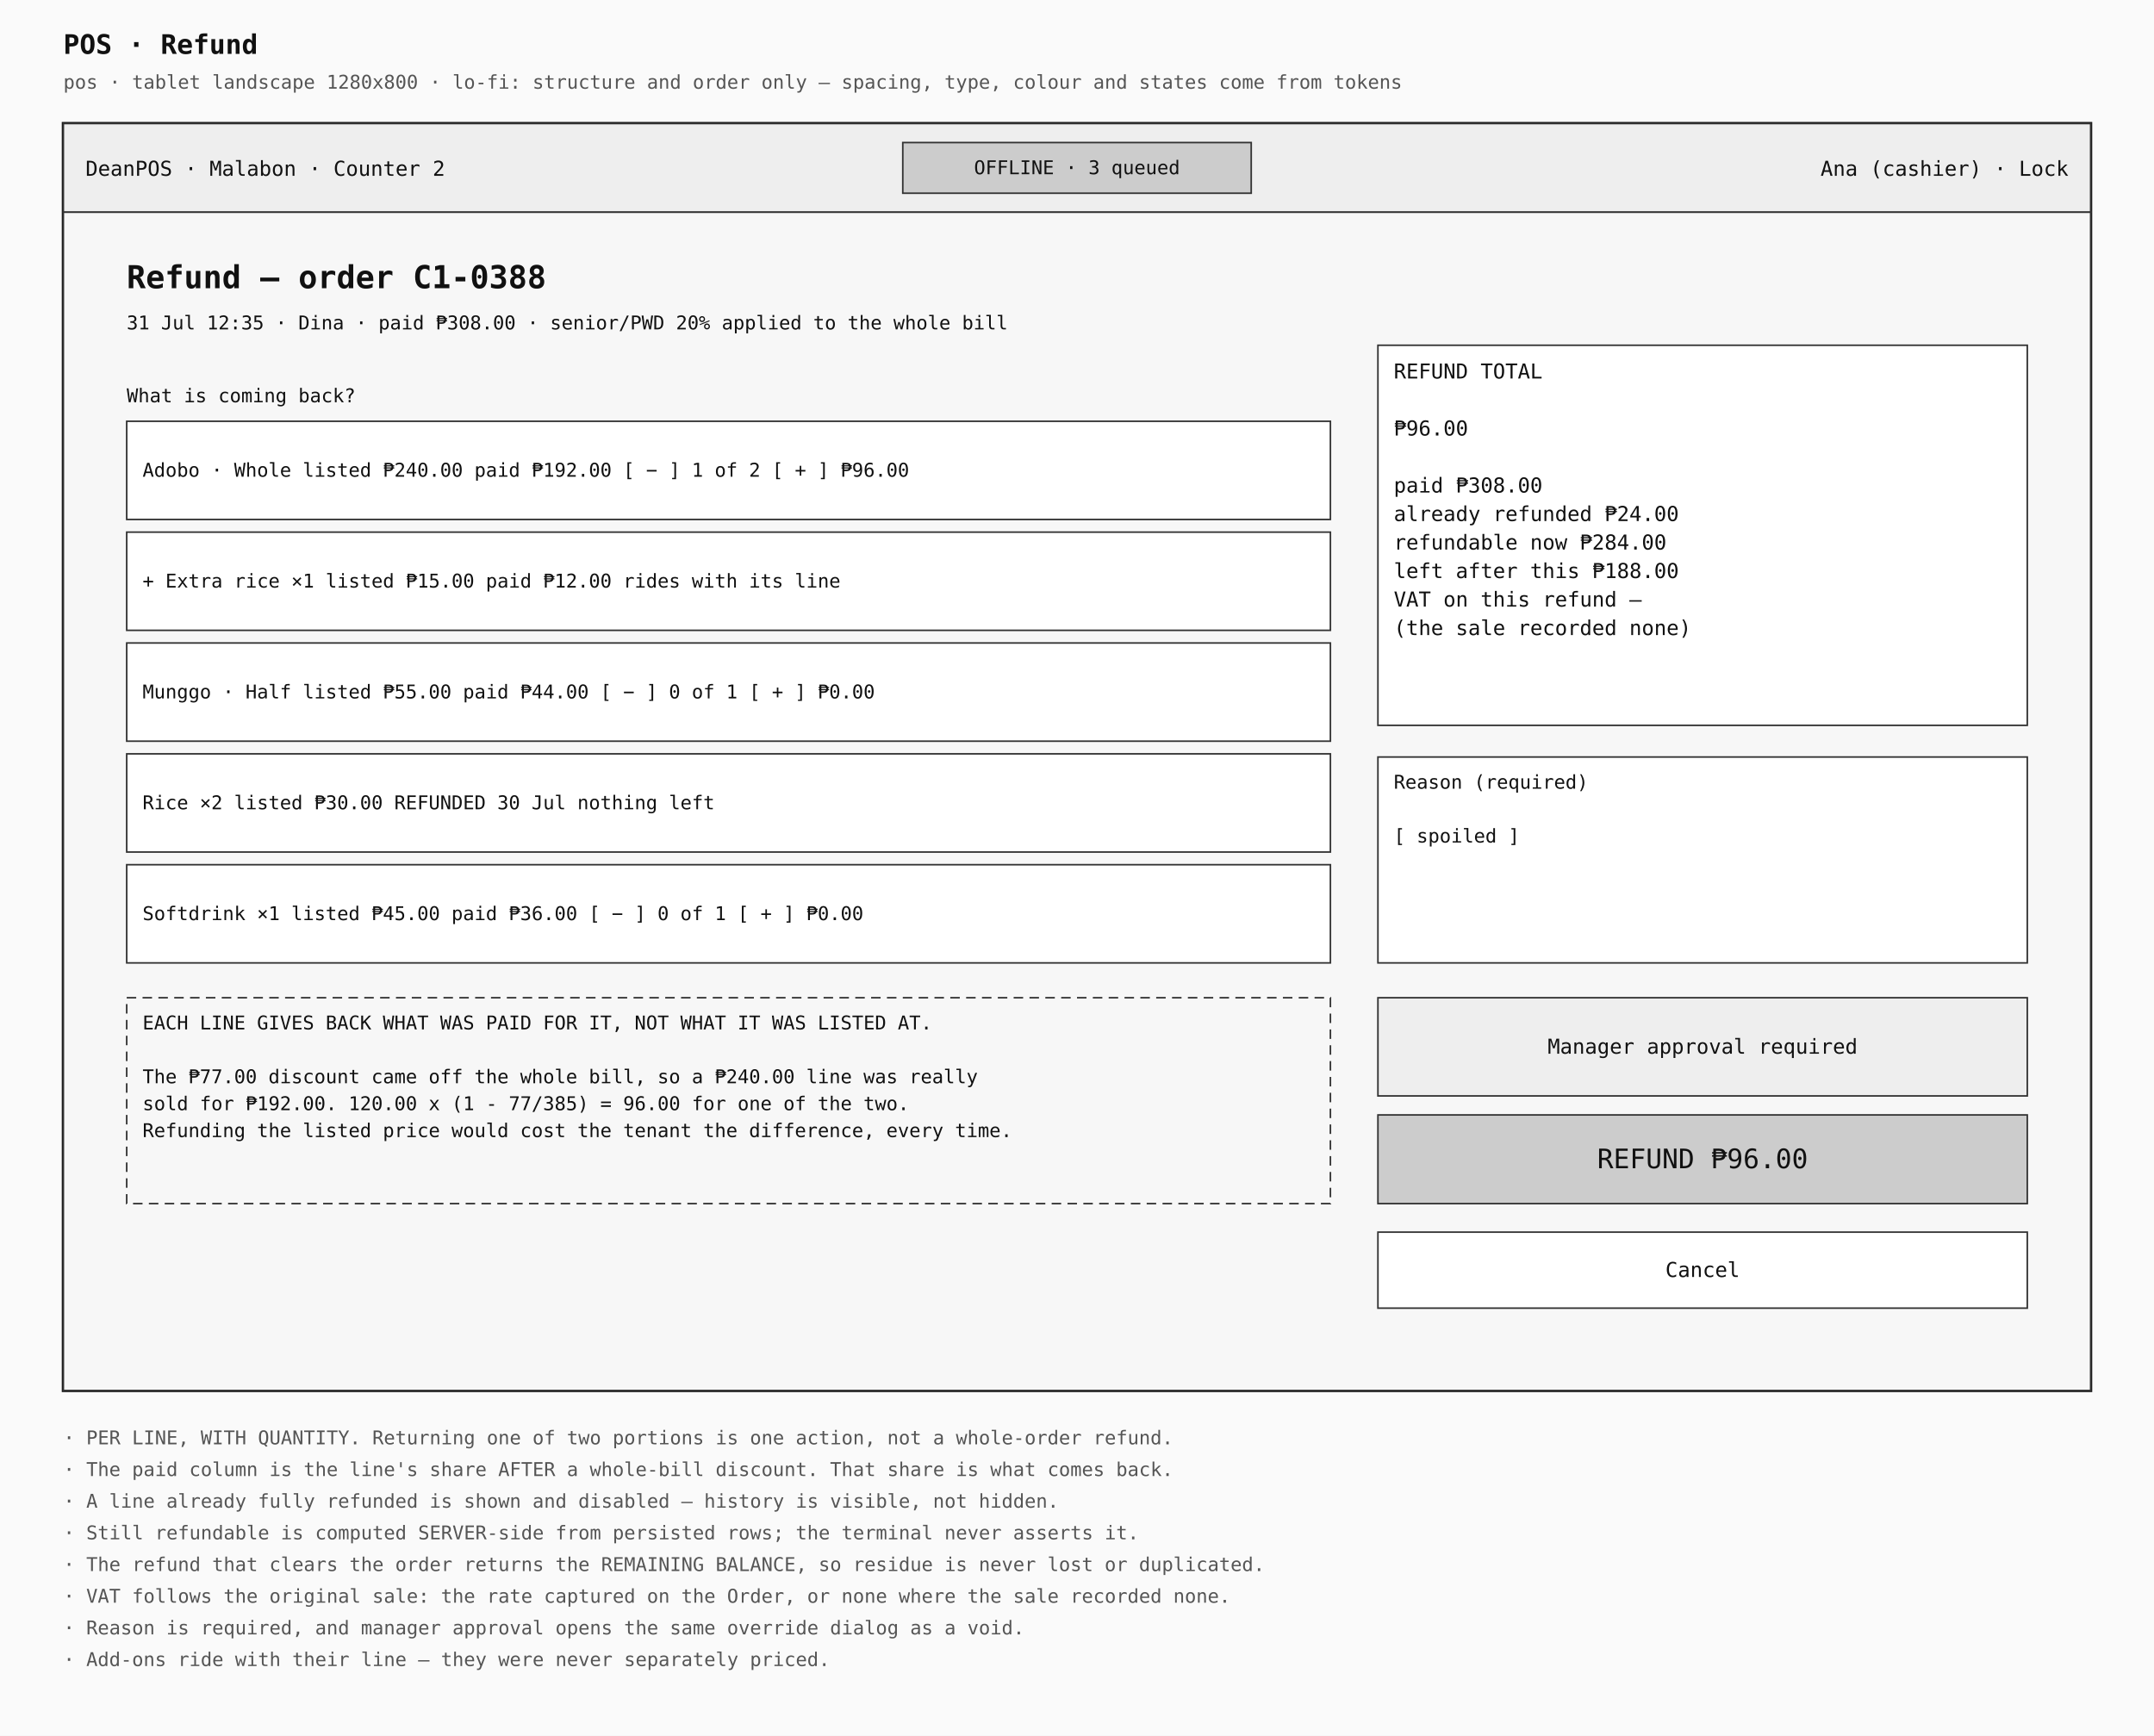
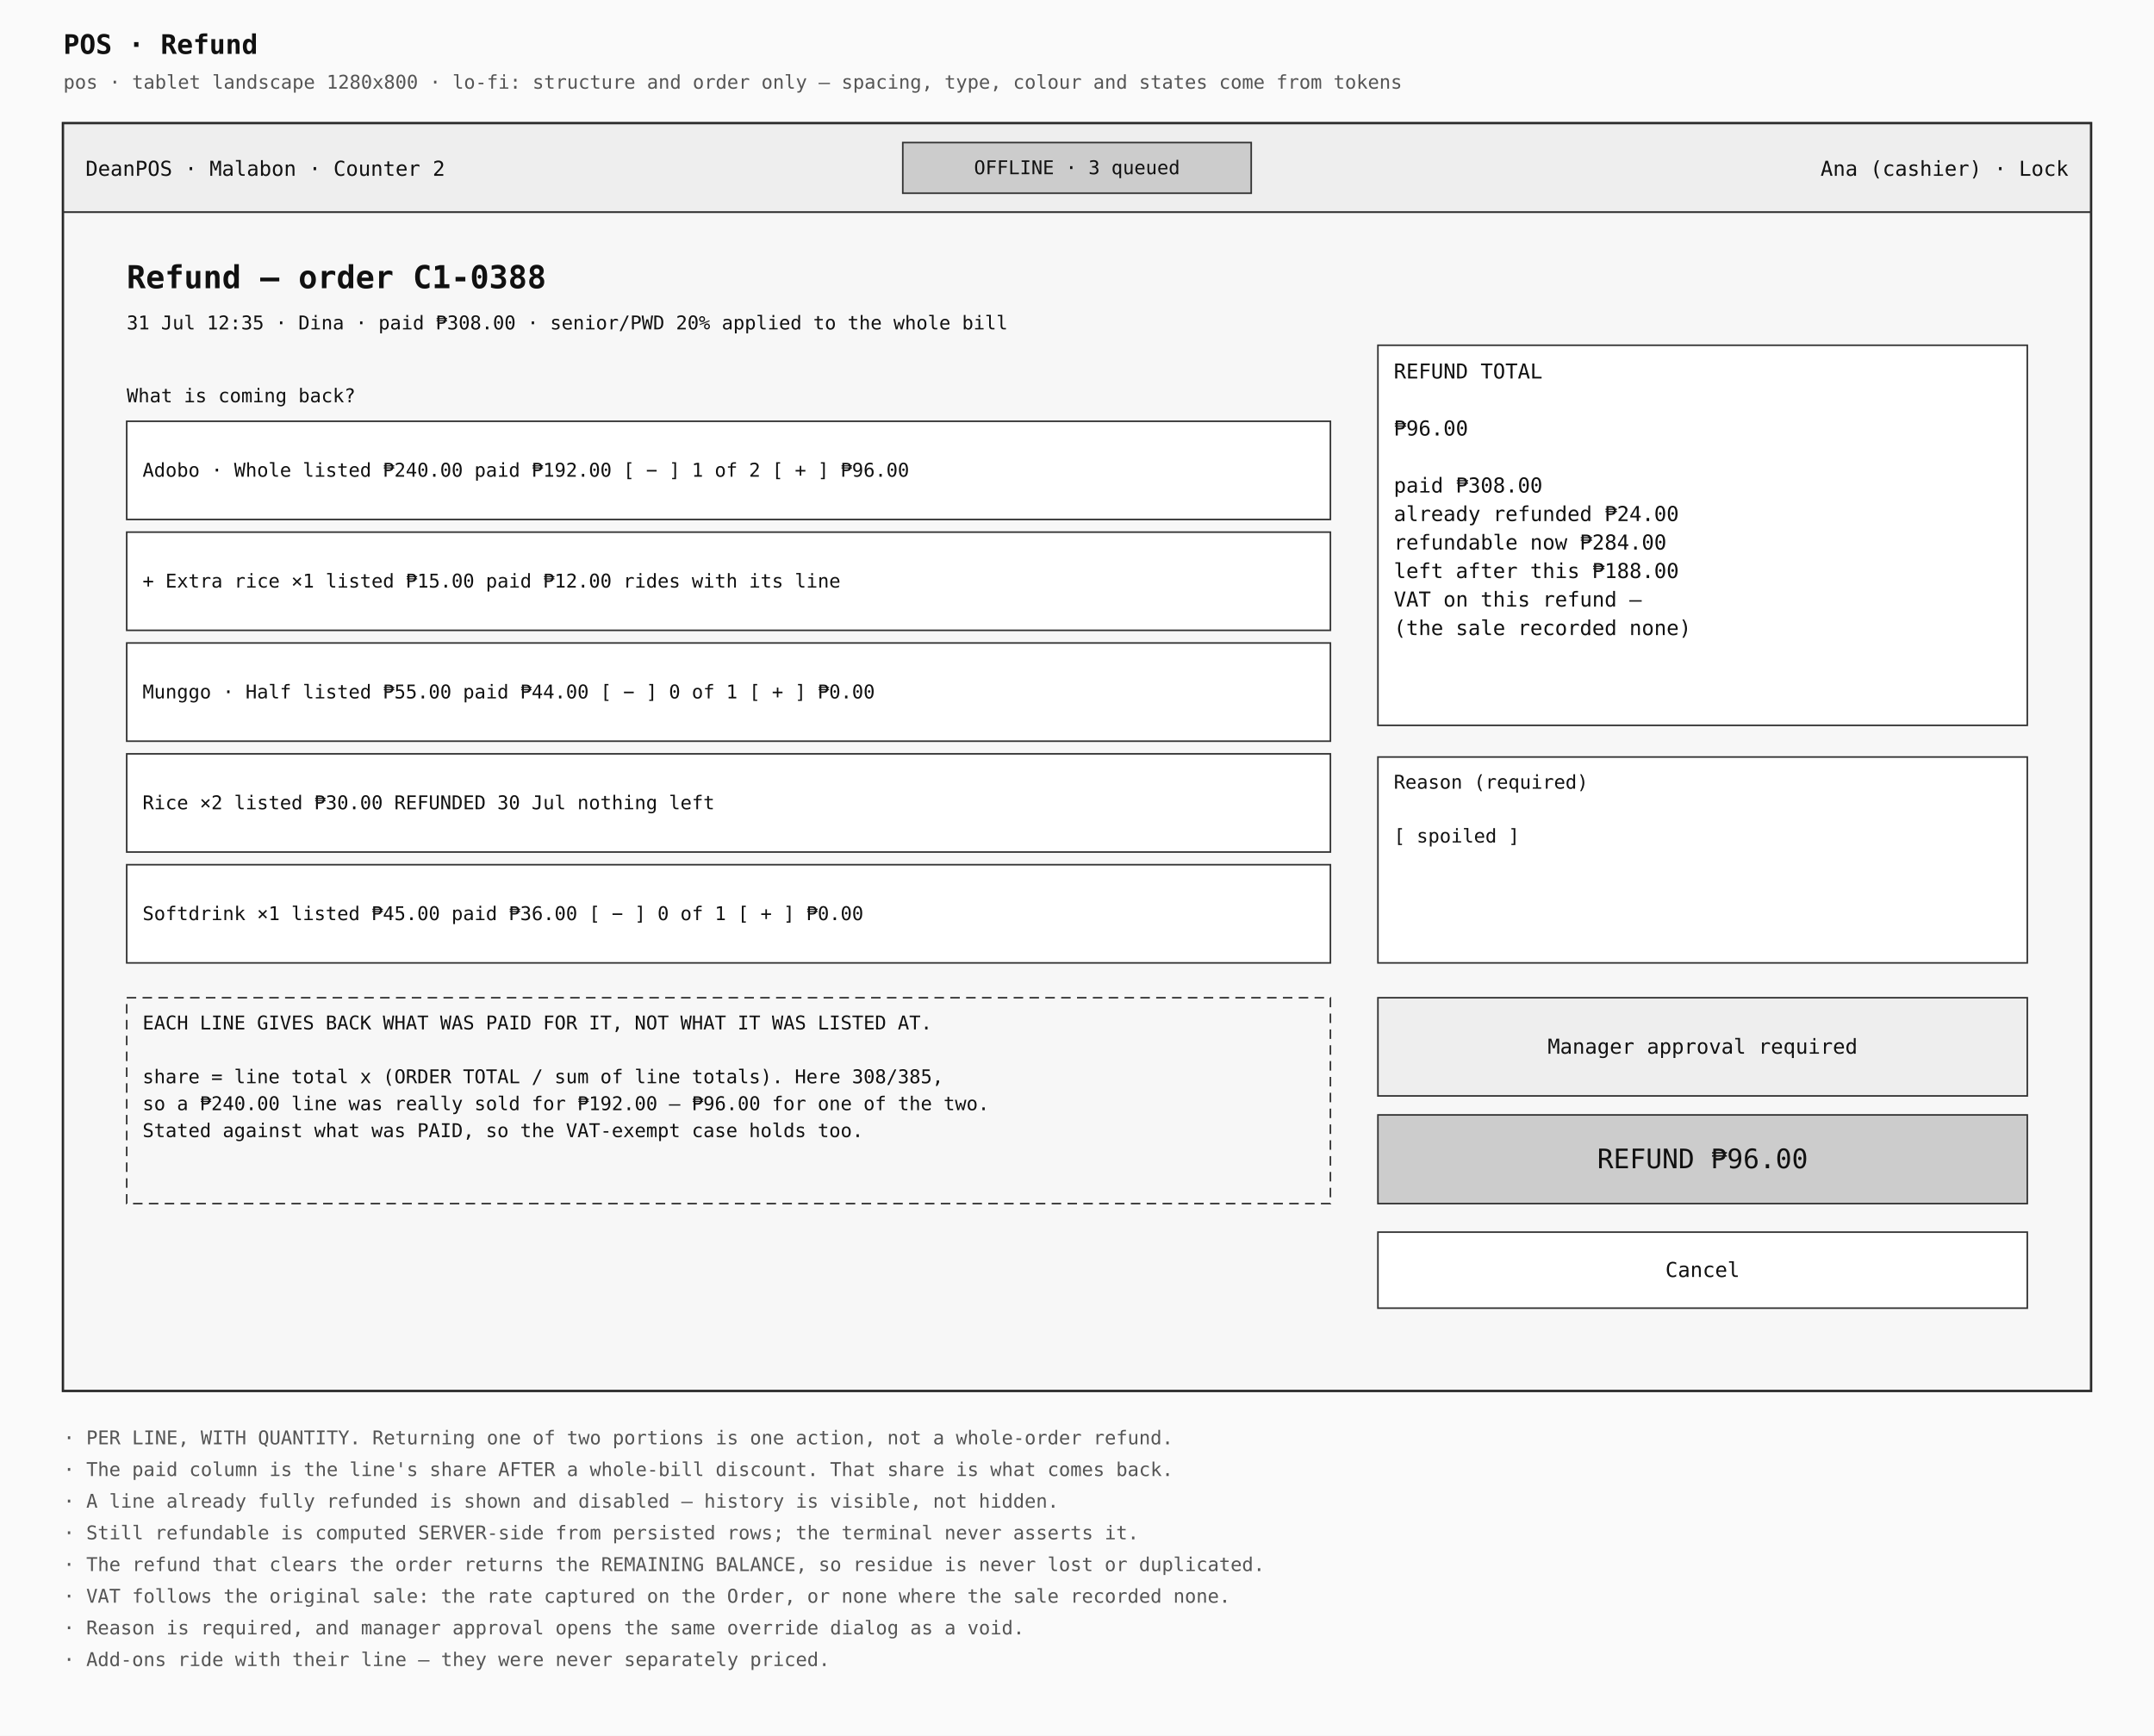
<svg xmlns="http://www.w3.org/2000/svg" width="1360" height="1096" viewBox="0 0 1360 1096" font-family="ui-monospace, SFMono-Regular, Menlo, monospace">
  <rect width="1360" height="1096" fill="#fafafa" />
  <text x="40" y="34" font-size="17" font-weight="bold" fill="#111">POS · Refund</text>
  <text x="40" y="56" font-size="12" fill="#555">pos · tablet landscape 1280x800 · lo-fi: structure and order only — spacing, type, colour and states come from tokens</text>
  <g transform="translate(40,78)">
    <rect x="0" y="0" width="1280" height="800" fill="#ffffff" stroke="#111" stroke-width="2" />
    <rect x="0" y="0" width="1280" height="56" rx="0" fill="#eeeeee" stroke="#333" stroke-width="1" />
    <text x="14" y="33.0" font-size="13" text-anchor="start" font-weight="normal" fill="#111">DeanPOS · Malabon · Counter 2</text>
    <rect x="530.0" y="12" width="220" height="32" rx="0" fill="#cccccc" stroke="#333" stroke-width="1" />
    <text x="640.0" y="32.0" font-size="12" text-anchor="middle" fill="#111">OFFLINE · 3 queued</text>
    <text x="1266" y="33.0" font-size="13" text-anchor="end" font-weight="normal" fill="#111">Ana (cashier)  ·  Lock</text>
    <rect x="0" y="56" width="1280" height="744" rx="0" fill="#f7f7f7" stroke="#333" stroke-width="1" />
    <text x="40" y="104" font-size="20" text-anchor="start" font-weight="bold" fill="#111">Refund — order C1-0388</text>
    <text x="40" y="130" font-size="12" text-anchor="start" font-weight="normal" fill="#111">31 Jul 12:35 · Dina · paid ₱308.00 · senior/PWD 20% applied to the whole bill</text>
    <text x="40" y="176" font-size="12" text-anchor="start" font-weight="normal" fill="#111">What is coming back?</text>
    <rect x="40" y="188" width="760" height="62" rx="0" fill="#ffffff" stroke="#333" stroke-width="1" />
    <text x="50" y="223.0" font-size="12" fill="#111">Adobo · Whole   listed ₱240.00   paid ₱192.00    [ − ] 1 of 2 [ + ]     ₱96.00</text>
    <rect x="40" y="258" width="760" height="62" rx="0" fill="#ffffff" stroke="#333" stroke-width="1" />
    <text x="50" y="293.0" font-size="12" fill="#111">  + Extra rice ×1  listed ₱15.00   paid ₱12.00     rides with its line</text>
    <rect x="40" y="328" width="760" height="62" rx="0" fill="#ffffff" stroke="#333" stroke-width="1" />
    <text x="50" y="363.0" font-size="12" fill="#111">Munggo · Half   listed ₱55.00    paid ₱44.00     [ − ] 0 of 1 [ + ]      ₱0.00</text>
    <rect x="40" y="398" width="760" height="62" rx="0" fill="#ffffff" stroke="#333" stroke-width="1" />
    <text x="50" y="433.0" font-size="12" fill="#111">Rice ×2         listed ₱30.00    REFUNDED 30 Jul  nothing left</text>
    <rect x="40" y="468" width="760" height="62" rx="0" fill="#ffffff" stroke="#333" stroke-width="1" />
    <text x="50" y="503.0" font-size="12" fill="#111">Softdrink ×1    listed ₱45.00    paid ₱36.00      [ − ] 0 of 1 [ + ]     ₱0.00</text>
    <rect x="40" y="552" width="760" height="130" rx="0" fill="#f7f7f7" stroke="#333" stroke-width="1" stroke-dasharray="6 4" />
    <text x="50" y="572" font-size="12" fill="#111">EACH LINE GIVES BACK WHAT WAS PAID FOR IT, NOT WHAT IT WAS LISTED AT.</text>
    <text x="50" y="589" font-size="12" fill="#111" />
-     <text x="50" y="606" font-size="12" fill="#111">The ₱77.00 discount came off the whole bill, so a ₱240.00 line was really</text>
-     <text x="50" y="623" font-size="12" fill="#111">sold for ₱192.00.  120.00 x (1 - 77/385) = 96.00 for one of the two.</text>
-     <text x="50" y="640" font-size="12" fill="#111">Refunding the listed price would cost the tenant the difference, every time.</text>
+     <text x="50" y="606" font-size="12" fill="#111">share = line total x (ORDER TOTAL / sum of line totals).  Here 308/385,</text>
+     <text x="50" y="623" font-size="12" fill="#111">so a ₱240.00 line was really sold for ₱192.00 — ₱96.00 for one of the two.</text>
+     <text x="50" y="640" font-size="12" fill="#111">Stated against what was PAID, so the VAT-exempt case holds too.</text>
    <rect x="830" y="140" width="410" height="240" rx="0" fill="#ffffff" stroke="#333" stroke-width="1" />
    <text x="840" y="161" font-size="13" fill="#111">REFUND TOTAL</text>
    <text x="840" y="179" font-size="13" fill="#111" />
    <text x="840" y="197" font-size="13" fill="#111">₱96.00</text>
    <text x="840" y="215" font-size="13" fill="#111" />
    <text x="840" y="233" font-size="13" fill="#111">paid                ₱308.00</text>
    <text x="840" y="251" font-size="13" fill="#111">already refunded     ₱24.00</text>
    <text x="840" y="269" font-size="13" fill="#111">refundable now      ₱284.00</text>
    <text x="840" y="287" font-size="13" fill="#111">left after this     ₱188.00</text>
    <text x="840" y="305" font-size="13" fill="#111">VAT on this refund        —</text>
    <text x="840" y="323" font-size="13" fill="#111">  (the sale recorded none)</text>
    <rect x="830" y="400" width="410" height="130" rx="0" fill="#ffffff" stroke="#333" stroke-width="1" />
    <text x="840" y="420" font-size="12" fill="#111">Reason  (required)</text>
    <text x="840" y="437" font-size="12" fill="#111" />
    <text x="840" y="454" font-size="12" fill="#111">[ spoiled                          ]</text>
    <rect x="830" y="552" width="410" height="62" rx="0" fill="#eeeeee" stroke="#333" stroke-width="1" />
    <text x="1035.0" y="587.333" font-size="13" text-anchor="middle" fill="#111">Manager approval required</text>
    <rect x="830" y="626" width="410" height="56" rx="0" fill="#cccccc" stroke="#333" stroke-width="1" />
    <text x="1035.0" y="659.667" font-size="17" text-anchor="middle" fill="#111">REFUND ₱96.00</text>
    <rect x="830" y="700" width="410" height="48" rx="0" fill="#ffffff" stroke="#333" stroke-width="1" />
    <text x="1035.0" y="728.333" font-size="13" text-anchor="middle" fill="#111">Cancel</text>
    <text x="0" y="834" font-size="12" fill="#555">· PER LINE, WITH QUANTITY. Returning one of two portions is one action, not a whole-order refund.</text>
    <text x="0" y="854" font-size="12" fill="#555">· The paid column is the line's share AFTER a whole-bill discount. That share is what comes back.</text>
    <text x="0" y="874" font-size="12" fill="#555">· A line already fully refunded is shown and disabled — history is visible, not hidden.</text>
    <text x="0" y="894" font-size="12" fill="#555">· Still refundable is computed SERVER-side from persisted rows; the terminal never asserts it.</text>
    <text x="0" y="914" font-size="12" fill="#555">· The refund that clears the order returns the REMAINING BALANCE, so residue is never lost or duplicated.</text>
    <text x="0" y="934" font-size="12" fill="#555">· VAT follows the original sale: the rate captured on the Order, or none where the sale recorded none.</text>
    <text x="0" y="954" font-size="12" fill="#555">· Reason is required, and manager approval opens the same override dialog as a void.</text>
    <text x="0" y="974" font-size="12" fill="#555">· Add-ons ride with their line — they were never separately priced.</text>
  </g>
</svg>
